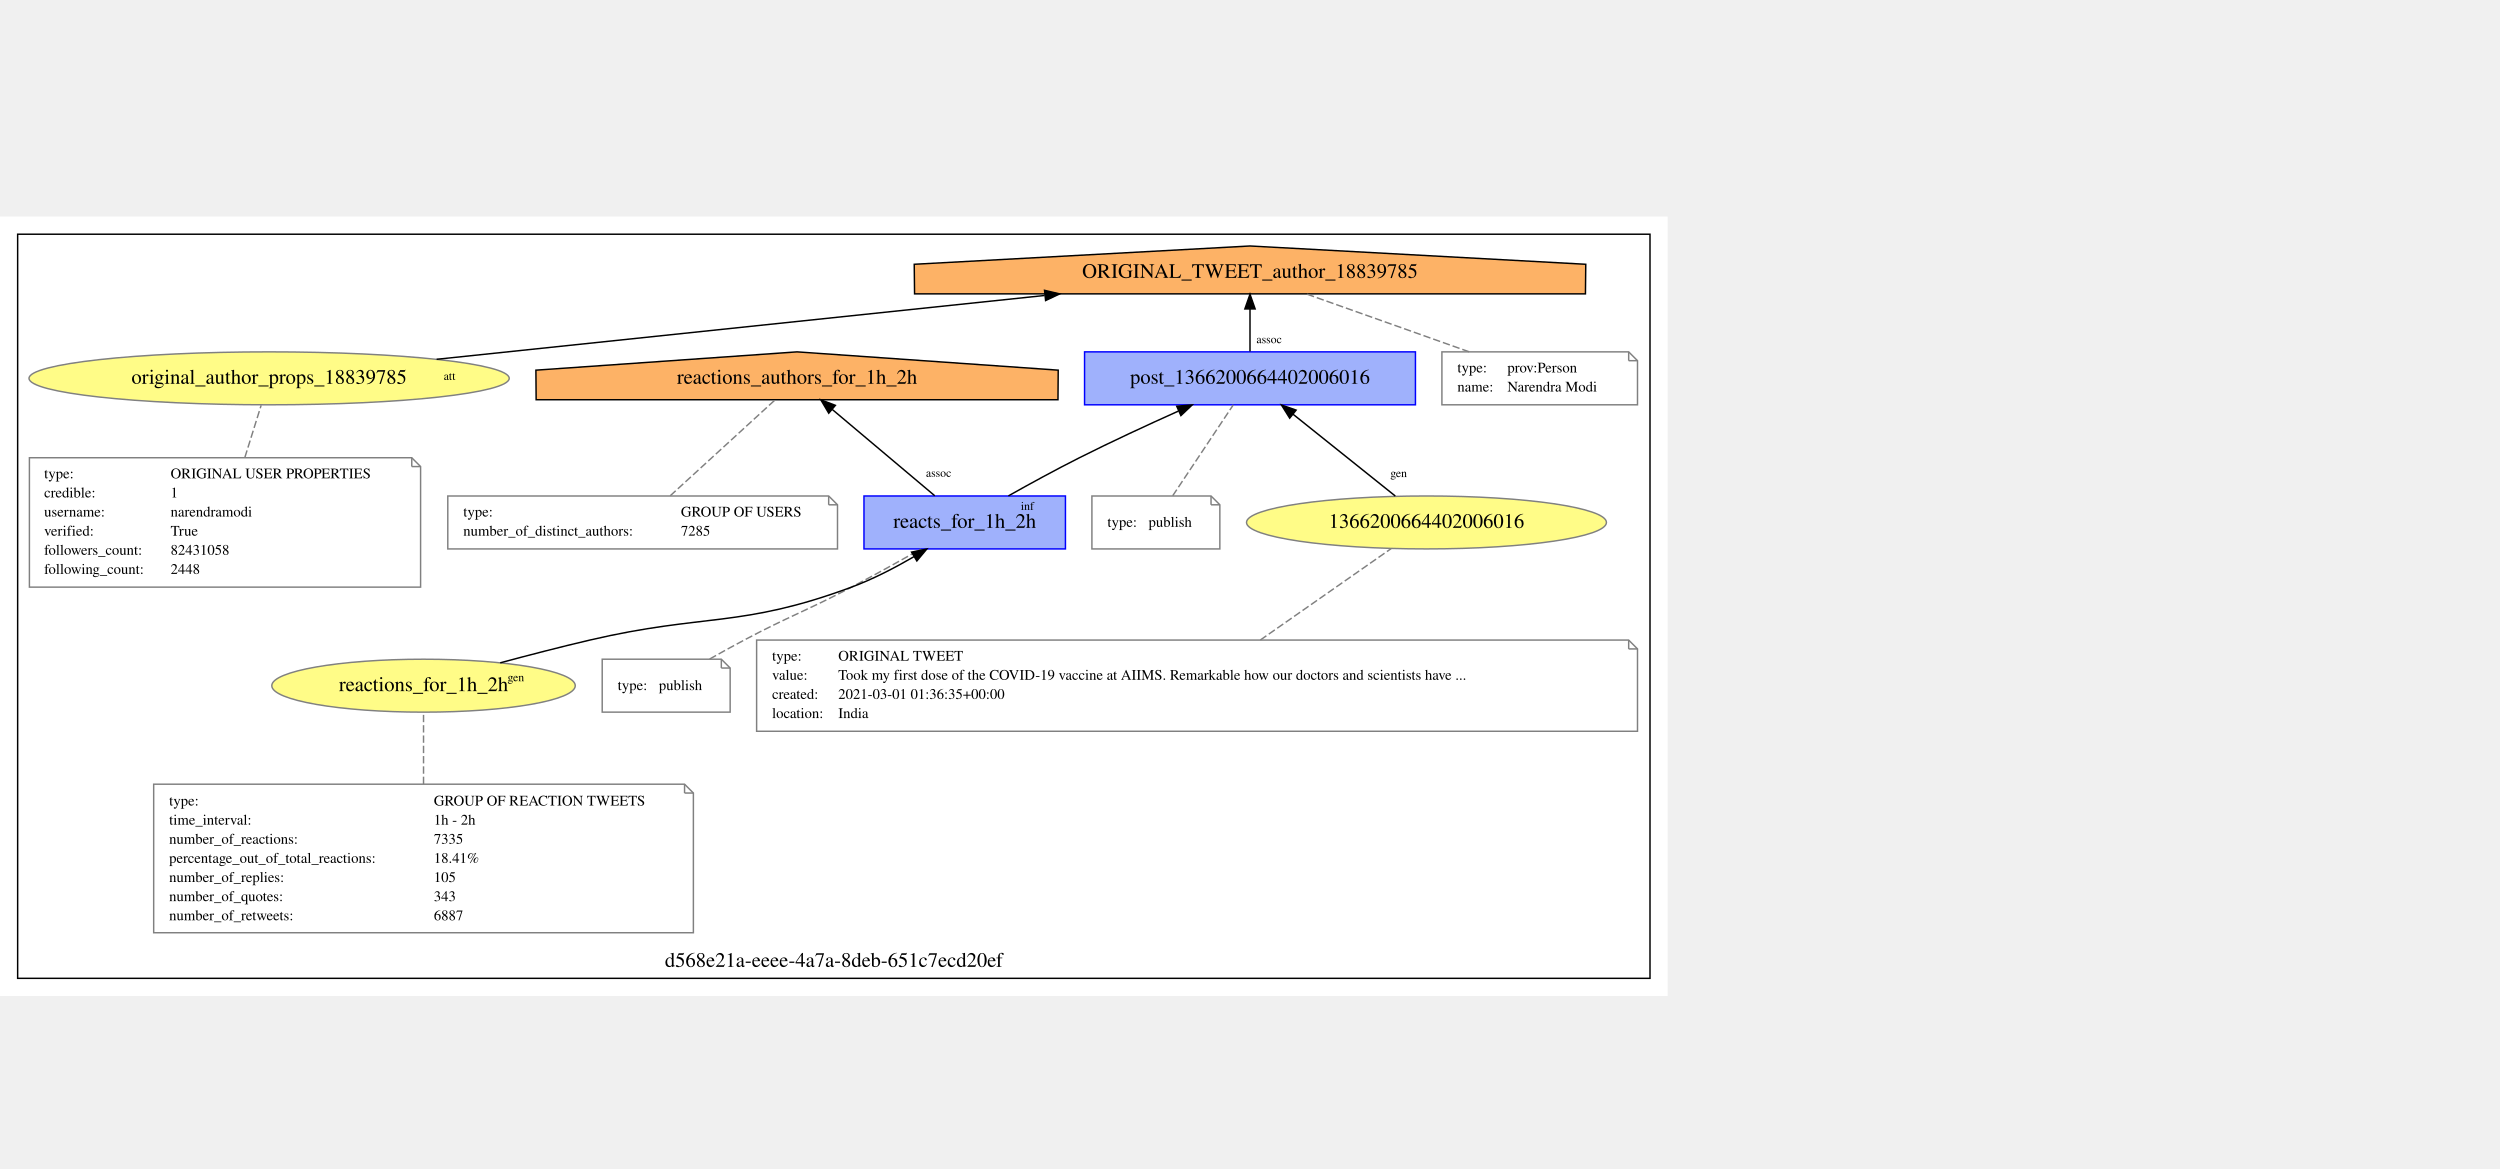
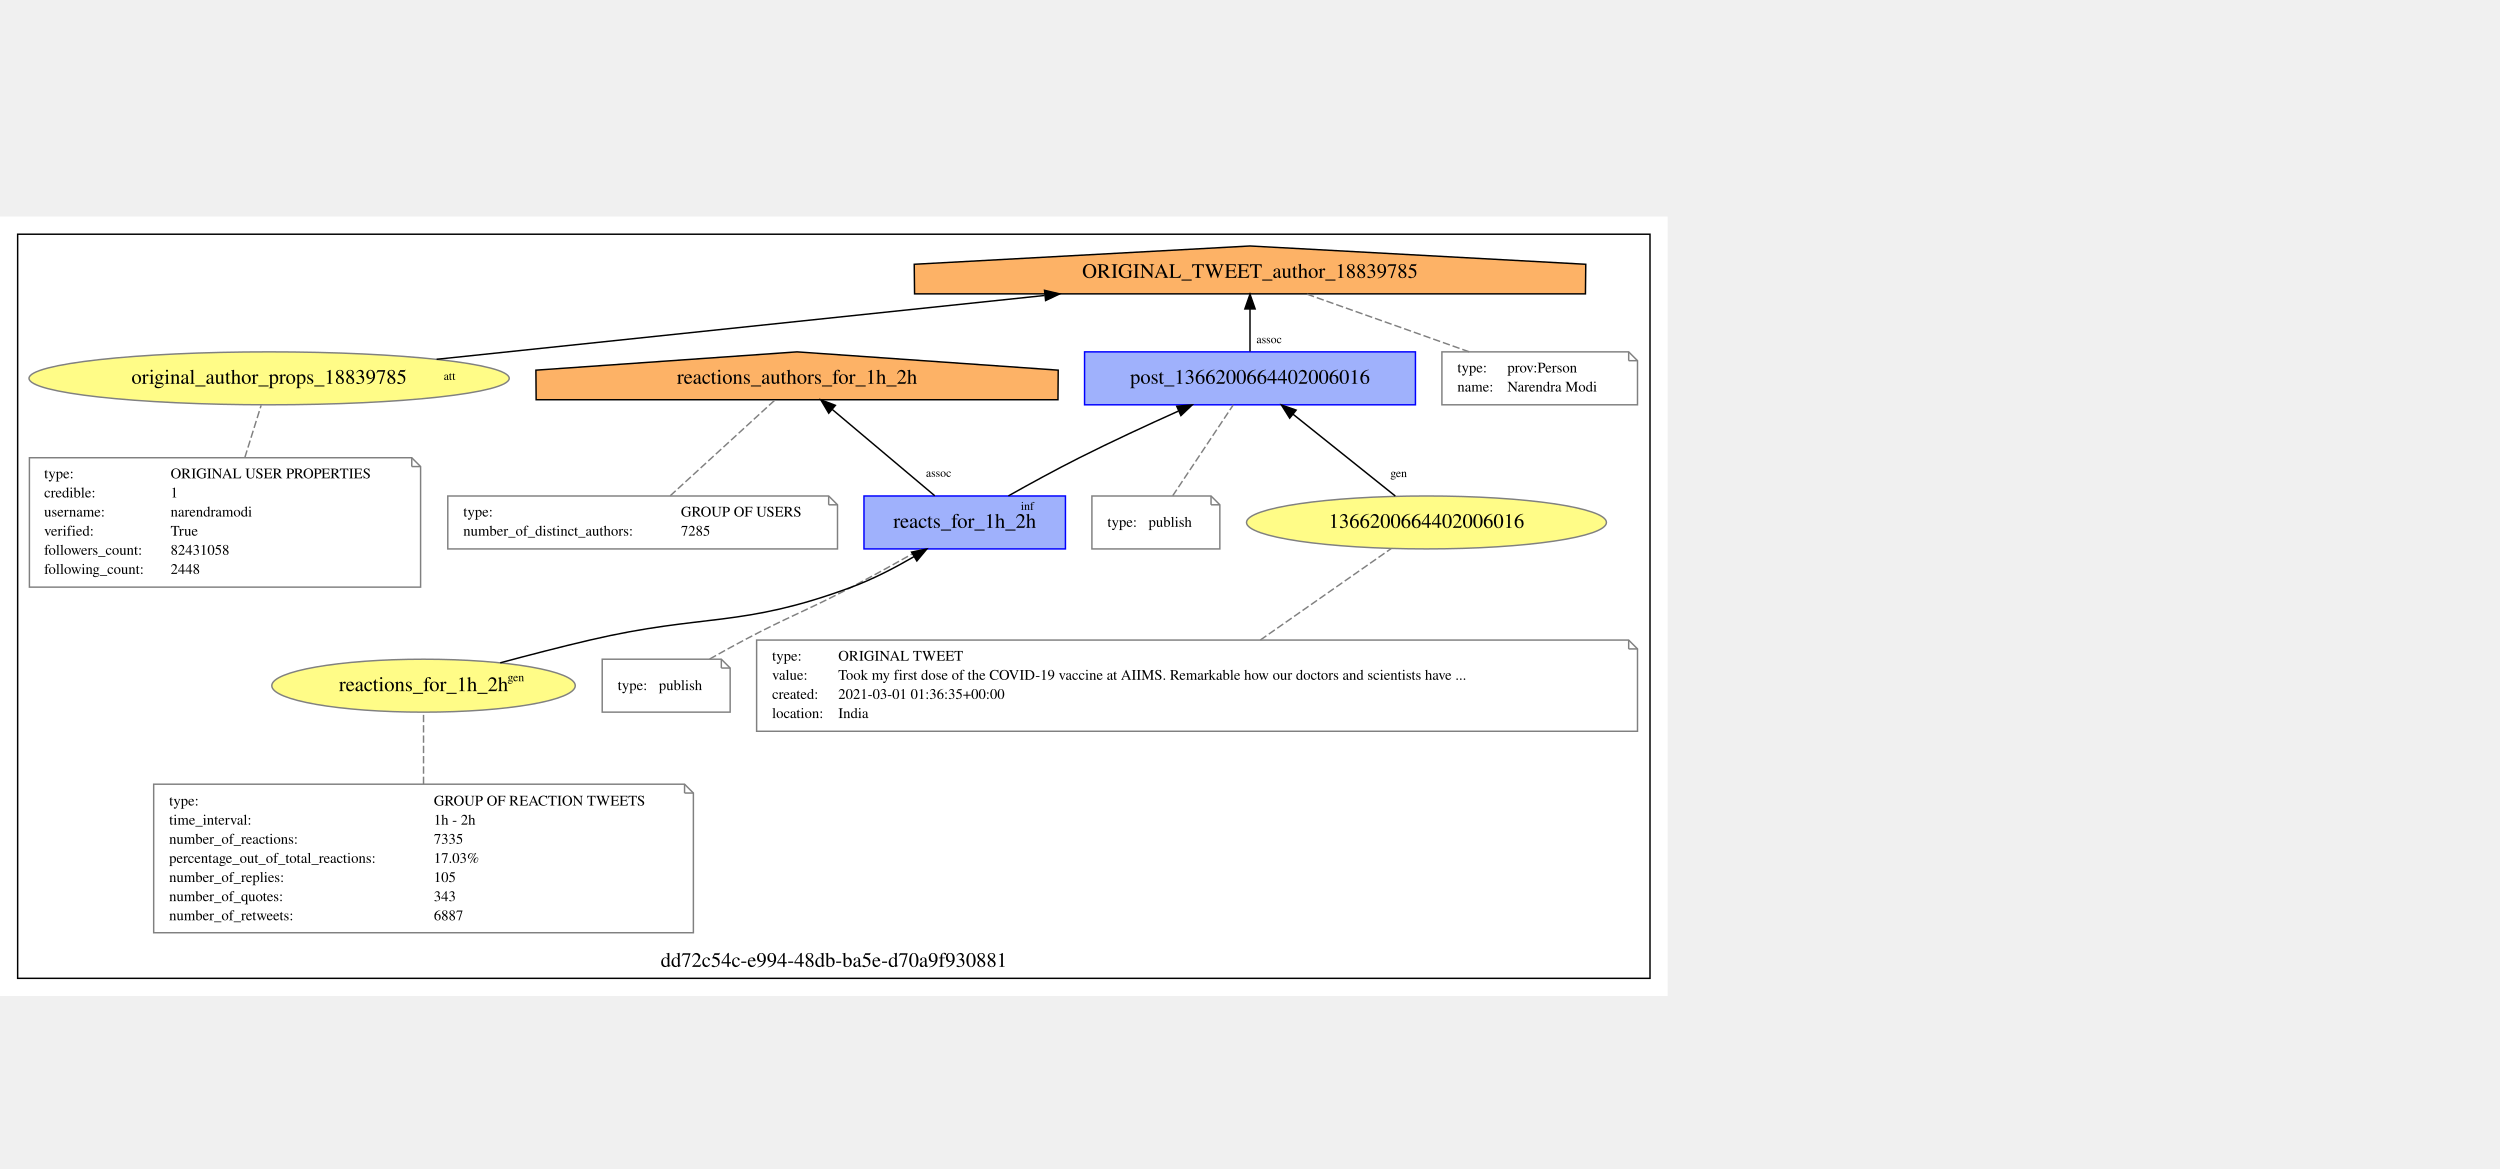
<svg xmlns="http://www.w3.org/2000/svg" xmlns:xlink="http://www.w3.org/1999/xlink" contentScriptType="application/ecmascript" contentStyleType="text/css" height="530pt" preserveAspectRatio="xMidYMid meet" version="1.1" viewBox="0 0 1700 500" width="1134pt" zoomAndPan="magnify">
  <g class="graph" id="graph0" transform="scale(1 1) rotate(0) translate(4 526)">
    <polygon fill="white" points="-4,4 -4,-526 1130,-526 1130,4 -4,4" stroke="transparent" />
    <g class="cluster" id="clust1">
      <g id="a_clust1">
-         <a xlink:actuate="onRequest" xlink:href="urn:uuid:d568e21a-eeee-4a7a-8deb-651c7ecd20ef" xlink:show="replace" xlink:title="d568e21a-eeee-4a7a-8deb-651c7ecd20ef" xlink:type="simple">
+         <a xlink:actuate="onRequest" xlink:href="urn:uuid:dd72c54c-e994-48db-ba5e-d70a9f930881" xlink:show="replace" xlink:title="dd72c54c-e994-48db-ba5e-d70a9f930881" xlink:type="simple">
          <polygon fill="none" points="8,-8 8,-514 1118,-514 1118,-8 8,-8" stroke="black" />
-           <text font-family="Times,serif" font-size="14.00" text-anchor="middle" x="563" y="-15.8">d568e21a-eeee-4a7a-8deb-651c7ecd20ef</text>
+           <text font-family="Times,serif" font-size="14.00" text-anchor="middle" x="563" y="-15.8">dd72c54c-e994-48db-ba5e-d70a9f930881</text>
        </a>
      </g>
    </g>
    <g class="node" id="node1">
      <g id="a_node1">
        <a xlink:actuate="onRequest" xlink:href="http://twitter.com/post_1366200664402006016" xlink:show="replace" xlink:title="post_1366200664402006016" xlink:type="simple">
          <polygon fill="#9fb1fc" points="958.5,-434 733.5,-434 733.5,-398 958.5,-398 958.5,-434" stroke="#0000ff" />
          <text font-family="Times,serif" font-size="14.00" text-anchor="middle" x="846" y="-412.3">post_1366200664402006016</text>
        </a>
      </g>
    </g>
    <g class="node" id="node11">
      <g id="a_node11">
        <a xlink:actuate="onRequest" xlink:href="http://twitter.com/ORIGINAL_TWEET_author_18839785" xlink:show="replace" xlink:title="ORIGINAL_TWEET_author_18839785" xlink:type="simple">
          <polygon fill="#fdb266" points="1074.32,-493.56 846,-506 617.68,-493.56 617.9,-473.44 1074.1,-473.44 1074.32,-493.56" stroke="black" />
          <text font-family="Times,serif" font-size="14.00" text-anchor="middle" x="846" y="-484.3">ORIGINAL_TWEET_author_18839785</text>
        </a>
      </g>
    </g>
    <g class="edge" id="edge9">
      <path d="M846,-434.3C846,-443.01 846,-453.7 846,-463.17" fill="none" stroke="black" />
      <polygon fill="black" points="842.5,-463.18 846,-473.18 849.5,-463.18 842.5,-463.18" stroke="black" />
      <text font-family="Times,serif" font-size="8.00" text-anchor="middle" x="858.99" y="-439.9">assoc</text>
    </g>
    <g class="node" id="node2">
      <polygon fill="none" points="819.5,-336 738.5,-336 738.5,-300 825.5,-300 825.5,-330 819.5,-336" stroke="gray" />
      <polyline fill="none" points="819.5,-336 819.5,-330 " stroke="gray" />
      <polyline fill="none" points="825.5,-330 819.5,-330 " stroke="gray" />
      <text font-family="Times,serif" font-size="10.00" text-anchor="start" x="749" y="-315">type:</text>
      <text font-family="Times,serif" font-size="10.00" text-anchor="start" x="777" y="-315">publish</text>
    </g>
    <g class="edge" id="edge1">
      <path d="M793.44,-336.16C805.09,-353.64 823.04,-380.57 834.66,-397.99" fill="none" stroke="gray" stroke-dasharray="5,2" />
    </g>
    <g class="node" id="node3">
      <g id="a_node3">
        <a xlink:actuate="onRequest" xlink:href="http://twitter.com/reacts_for_1h_2h" xlink:show="replace" xlink:title="reacts_for_1h_2h" xlink:type="simple">
          <polygon fill="#9fb1fc" points="720.5,-336 583.5,-336 583.5,-300 720.5,-300 720.5,-336" stroke="#0000ff" />
          <text font-family="Times,serif" font-size="14.00" text-anchor="middle" x="652" y="-314.3">reacts_for_1h_2h</text>
        </a>
      </g>
    </g>
    <g class="edge" id="edge11">
      <path d="M681.72,-336.07C696.16,-344.19 713.84,-353.87 730,-362 751.87,-373 776.49,-384.39 797.4,-393.77" fill="none" stroke="black" />
      <polygon fill="black" points="796.16,-397.06 806.72,-397.94 799.02,-390.66 796.16,-397.06" stroke="black" />
      <text font-family="Times,serif" font-size="8.00" text-anchor="middle" x="694.61" y="-326.51">inf</text>
    </g>
    <g class="node" id="node13">
      <g id="a_node13">
        <a xlink:actuate="onRequest" xlink:href="http://twitter.com/reactions_authors_for_1h_2h" xlink:show="replace" xlink:title="reactions_authors_for_1h_2h" xlink:type="simple">
          <polygon fill="#fdb266" points="715.59,-421.56 538,-434 360.41,-421.56 360.57,-401.44 715.43,-401.44 715.59,-421.56" stroke="black" />
          <text font-family="Times,serif" font-size="14.00" text-anchor="middle" x="538" y="-412.3">reactions_authors_for_1h_2h</text>
        </a>
      </g>
    </g>
    <g class="edge" id="edge12">
      <path d="M631.62,-336.16C612.06,-352.64 582.52,-377.51 561.86,-394.9" fill="none" stroke="black" />
      <polygon fill="black" points="559.55,-392.28 554.15,-401.4 564.06,-397.63 559.55,-392.28" stroke="black" />
      <text font-family="Times,serif" font-size="8.00" text-anchor="middle" x="634.25" y="-349.03">assoc</text>
    </g>
    <g class="node" id="node4">
      <polygon fill="none" points="486.5,-225 405.5,-225 405.5,-189 492.5,-189 492.5,-219 486.5,-225" stroke="gray" />
      <polyline fill="none" points="486.5,-225 486.5,-219 " stroke="gray" />
      <polyline fill="none" points="492.5,-219 486.5,-219 " stroke="gray" />
      <text font-family="Times,serif" font-size="10.00" text-anchor="start" x="416" y="-204">type:</text>
      <text font-family="Times,serif" font-size="10.00" text-anchor="start" x="444" y="-204">publish</text>
    </g>
    <g class="edge" id="edge2">
      <path d="M478.55,-225.12C486.14,-229.41 494.34,-233.95 502,-238 533.98,-254.92 542.98,-257.18 575,-274 590.72,-282.26 608.01,-291.86 622.21,-299.9" fill="none" stroke="gray" stroke-dasharray="5,2" />
    </g>
    <g class="node" id="node5">
      <g id="a_node5">
        <a xlink:actuate="onRequest" xlink:href="http://twitter.com/1366200664402006016" xlink:show="replace" xlink:title="1366200664402006016" xlink:type="simple">
          <ellipse cx="966" cy="-318" fill="#fffc87" rx="122.38" ry="18" stroke="#808080" />
          <text font-family="Times,serif" font-size="14.00" text-anchor="middle" x="966" y="-314.3">1366200664402006016</text>
        </a>
      </g>
    </g>
    <g class="edge" id="edge8">
      <path d="M944.82,-335.94C925.49,-351.41 896.74,-374.41 875.23,-391.62" fill="none" stroke="black" />
      <polygon fill="black" points="872.99,-388.92 867.37,-397.9 877.36,-394.39 872.99,-388.92" stroke="black" />
      <text font-family="Times,serif" font-size="8.00" text-anchor="middle" x="947.08" y="-348.87">gen</text>
    </g>
    <g class="node" id="node6">
      <polygon fill="none" points="1103.5,-238 510.5,-238 510.5,-176 1109.5,-176 1109.5,-232 1103.5,-238" stroke="gray" />
      <polyline fill="none" points="1103.5,-238 1103.5,-232 " stroke="gray" />
      <polyline fill="none" points="1109.5,-232 1103.5,-232 " stroke="gray" />
      <text font-family="Times,serif" font-size="10.00" text-anchor="start" x="521" y="-224">type:</text>
      <text font-family="Times,serif" font-size="10.00" text-anchor="start" x="566" y="-224">ORIGINAL TWEET</text>
      <text font-family="Times,serif" font-size="10.00" text-anchor="start" x="521" y="-211">value:</text>
      <text font-family="Times,serif" font-size="10.00" text-anchor="start" x="566" y="-211">Took my first dose of the COVID-19 vaccine at AIIMS. Remarkable how our doctors and scientists have ...</text>
      <text font-family="Times,serif" font-size="10.00" text-anchor="start" x="521" y="-198">created:</text>
      <text font-family="Times,serif" font-size="10.00" text-anchor="start" x="566" y="-198">2021-03-01 01:36:35+00:00</text>
      <text font-family="Times,serif" font-size="10.00" text-anchor="start" x="521" y="-185">location:</text>
      <text font-family="Times,serif" font-size="10.00" text-anchor="start" x="566" y="-185">India</text>
    </g>
    <g class="edge" id="edge3">
      <path d="M853.04,-238.07C881.72,-258.11 918.35,-283.71 941.99,-300.22" fill="none" stroke="gray" stroke-dasharray="5,2" />
    </g>
    <g class="node" id="node7">
      <g id="a_node7">
        <a xlink:actuate="onRequest" xlink:href="http://twitter.com/original_author_props_18839785" xlink:show="replace" xlink:title="original_author_props_18839785" xlink:type="simple">
          <ellipse cx="179" cy="-416" fill="#fffc87" rx="163.27" ry="18" stroke="#808080" />
          <text font-family="Times,serif" font-size="14.00" text-anchor="middle" x="179" y="-412.3">original_author_props_18839785</text>
        </a>
      </g>
    </g>
    <g class="edge" id="edge10">
      <path d="M292.9,-428.95C407.26,-440.96 583.64,-459.47 706.37,-472.35" fill="none" stroke="black" />
      <polygon fill="black" points="706.28,-475.86 716.59,-473.42 707.01,-468.89 706.28,-475.86" stroke="black" />
      <text font-family="Times,serif" font-size="8.00" text-anchor="middle" x="301.72" y="-414.92">att</text>
    </g>
    <g class="node" id="node8">
      <polygon fill="none" points="276,-362 16,-362 16,-274 282,-274 282,-356 276,-362" stroke="gray" />
      <polyline fill="none" points="276,-362 276,-356 " stroke="gray" />
      <polyline fill="none" points="282,-356 276,-356 " stroke="gray" />
      <text font-family="Times,serif" font-size="10.00" text-anchor="start" x="26" y="-348">type:</text>
      <text font-family="Times,serif" font-size="10.00" text-anchor="start" x="112" y="-348">ORIGINAL USER PROPERTIES</text>
      <text font-family="Times,serif" font-size="10.00" text-anchor="start" x="26" y="-335">credible:</text>
      <text font-family="Times,serif" font-size="10.00" text-anchor="start" x="112" y="-335">1</text>
      <text font-family="Times,serif" font-size="10.00" text-anchor="start" x="26" y="-322">username:</text>
      <text font-family="Times,serif" font-size="10.00" text-anchor="start" x="112" y="-322">narendramodi</text>
      <text font-family="Times,serif" font-size="10.00" text-anchor="start" x="26" y="-309">verified:</text>
      <text font-family="Times,serif" font-size="10.00" text-anchor="start" x="112" y="-309">True</text>
      <text font-family="Times,serif" font-size="10.00" text-anchor="start" x="26" y="-296">followers_count:</text>
      <text font-family="Times,serif" font-size="10.00" text-anchor="start" x="112" y="-296">82431058</text>
      <text font-family="Times,serif" font-size="10.00" text-anchor="start" x="26" y="-283">following_count:</text>
      <text font-family="Times,serif" font-size="10.00" text-anchor="start" x="112" y="-283">2448</text>
    </g>
    <g class="edge" id="edge4">
      <path d="M162.51,-362.23C166.43,-374.77 170.48,-387.75 173.59,-397.7" fill="none" stroke="gray" stroke-dasharray="5,2" />
    </g>
    <g class="node" id="node9">
      <g id="a_node9">
        <a xlink:actuate="onRequest" xlink:href="http://twitter.com/reactions_for_1h_2h" xlink:show="replace" xlink:title="reactions_for_1h_2h" xlink:type="simple">
          <ellipse cx="284" cy="-207" fill="#fffc87" rx="103.18" ry="18" stroke="#808080" />
          <text font-family="Times,serif" font-size="14.00" text-anchor="middle" x="284" y="-203.3">reactions_for_1h_2h</text>
        </a>
      </g>
    </g>
    <g class="edge" id="edge13">
      <path d="M336.16,-222.55C355.24,-227.68 377.04,-233.34 397,-238 475.6,-256.36 499.3,-245.99 575,-274 589.58,-279.4 604.72,-287.28 617.66,-294.83" fill="none" stroke="black" />
      <polygon fill="black" points="615.87,-297.83 626.25,-299.96 619.46,-291.82 615.87,-297.83" stroke="black" />
      <text font-family="Times,serif" font-size="8.00" text-anchor="middle" x="346.76" y="-210.04">gen</text>
    </g>
    <g class="node" id="node10">
      <polygon fill="none" points="461.5,-140 100.5,-140 100.5,-39 467.5,-39 467.5,-134 461.5,-140" stroke="gray" />
      <polyline fill="none" points="461.5,-140 461.5,-134 " stroke="gray" />
      <polyline fill="none" points="467.5,-134 461.5,-134 " stroke="gray" />
      <text font-family="Times,serif" font-size="10.00" text-anchor="start" x="111" y="-125.5">type:</text>
      <text font-family="Times,serif" font-size="10.00" text-anchor="start" x="291" y="-125.5">GROUP OF REACTION TWEETS</text>
      <text font-family="Times,serif" font-size="10.00" text-anchor="start" x="111" y="-112.5">time_interval:</text>
      <text font-family="Times,serif" font-size="10.00" text-anchor="start" x="291" y="-112.5">1h - 2h</text>
      <text font-family="Times,serif" font-size="10.00" text-anchor="start" x="111" y="-99.5">number_of_reactions:</text>
      <text font-family="Times,serif" font-size="10.00" text-anchor="start" x="291" y="-99.5">7335</text>
      <text font-family="Times,serif" font-size="10.00" text-anchor="start" x="111" y="-86.5">percentage_out_of_total_reactions:</text>
-       <text font-family="Times,serif" font-size="10.00" text-anchor="start" x="291" y="-86.5">18.41%</text>
+       <text font-family="Times,serif" font-size="10.00" text-anchor="start" x="291" y="-86.5">17.03%</text>
      <text font-family="Times,serif" font-size="10.00" text-anchor="start" x="111" y="-73.5">number_of_replies:</text>
      <text font-family="Times,serif" font-size="10.00" text-anchor="start" x="291" y="-73.5">105</text>
      <text font-family="Times,serif" font-size="10.00" text-anchor="start" x="111" y="-60.5">number_of_quotes:</text>
      <text font-family="Times,serif" font-size="10.00" text-anchor="start" x="291" y="-60.5">343</text>
      <text font-family="Times,serif" font-size="10.00" text-anchor="start" x="111" y="-47.5">number_of_retweets:</text>
      <text font-family="Times,serif" font-size="10.00" text-anchor="start" x="291" y="-47.5">6887</text>
    </g>
    <g class="edge" id="edge5">
      <path d="M284,-140.15C284,-157.52 284,-175.88 284,-188.79" fill="none" stroke="gray" stroke-dasharray="5,2" />
    </g>
    <g class="node" id="node12">
      <polygon fill="none" points="1103.5,-434 976.5,-434 976.5,-398 1109.5,-398 1109.5,-428 1103.5,-434" stroke="gray" />
      <polyline fill="none" points="1103.5,-434 1103.5,-428 " stroke="gray" />
      <polyline fill="none" points="1109.5,-428 1103.5,-428 " stroke="gray" />
      <text font-family="Times,serif" font-size="10.00" text-anchor="start" x="987" y="-420">type:</text>
      <text font-family="Times,serif" font-size="10.00" text-anchor="start" x="1021" y="-420">prov:Person</text>
      <text font-family="Times,serif" font-size="10.00" text-anchor="start" x="987" y="-407">name:</text>
      <text font-family="Times,serif" font-size="10.00" text-anchor="start" x="1021" y="-407">Narendra Modi</text>
    </g>
    <g class="edge" id="edge6">
      <path d="M995.06,-434.03C961.01,-446.13 915.89,-462.17 884.25,-473.41" fill="none" stroke="gray" stroke-dasharray="5,2" />
    </g>
    <g class="node" id="node14">
      <polygon fill="none" points="559.5,-336 300.5,-336 300.5,-300 565.5,-300 565.5,-330 559.5,-336" stroke="gray" />
      <polyline fill="none" points="559.5,-336 559.5,-330 " stroke="gray" />
      <polyline fill="none" points="565.5,-330 559.5,-330 " stroke="gray" />
      <text font-family="Times,serif" font-size="10.00" text-anchor="start" x="311" y="-322">type:</text>
      <text font-family="Times,serif" font-size="10.00" text-anchor="start" x="459" y="-322">GROUP OF USERS</text>
      <text font-family="Times,serif" font-size="10.00" text-anchor="start" x="311" y="-309">number_of_distinct_authors:</text>
      <text font-family="Times,serif" font-size="10.00" text-anchor="start" x="459" y="-309">7285</text>
    </g>
    <g class="edge" id="edge7">
      <path d="M451.77,-336.16C472.18,-354.82 504.39,-384.27 523.12,-401.4" fill="none" stroke="gray" stroke-dasharray="5,2" />
    </g>
  </g>
</svg>
